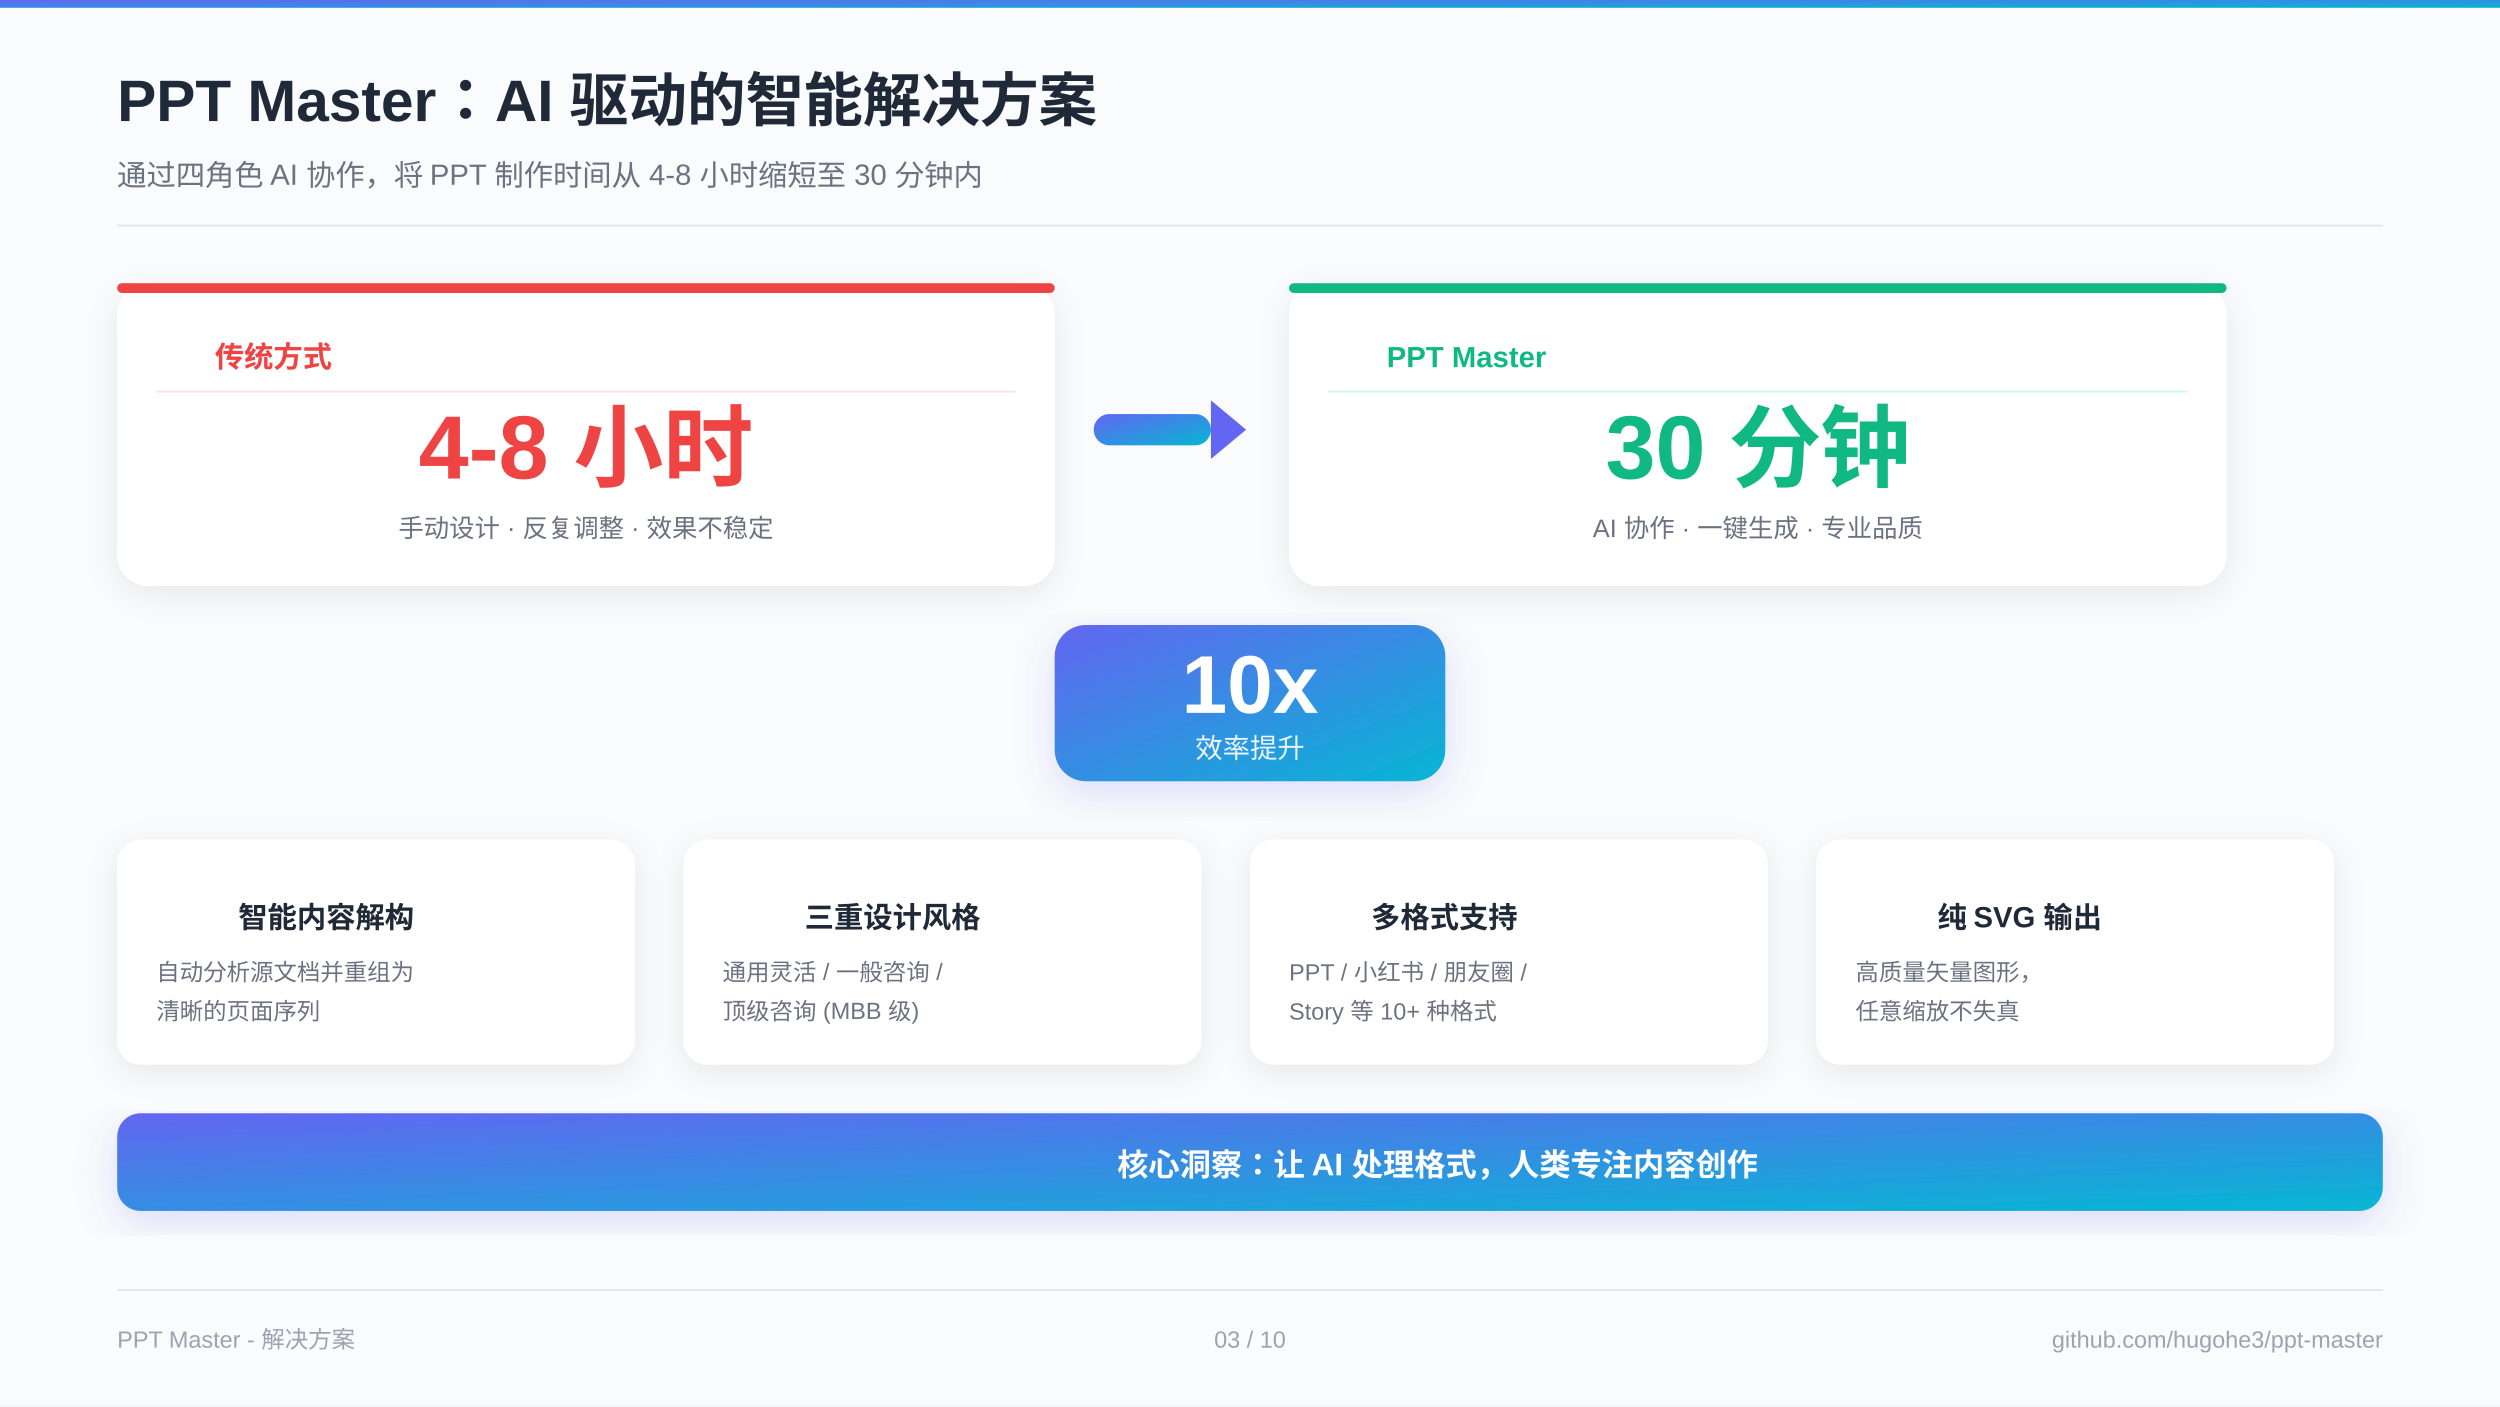
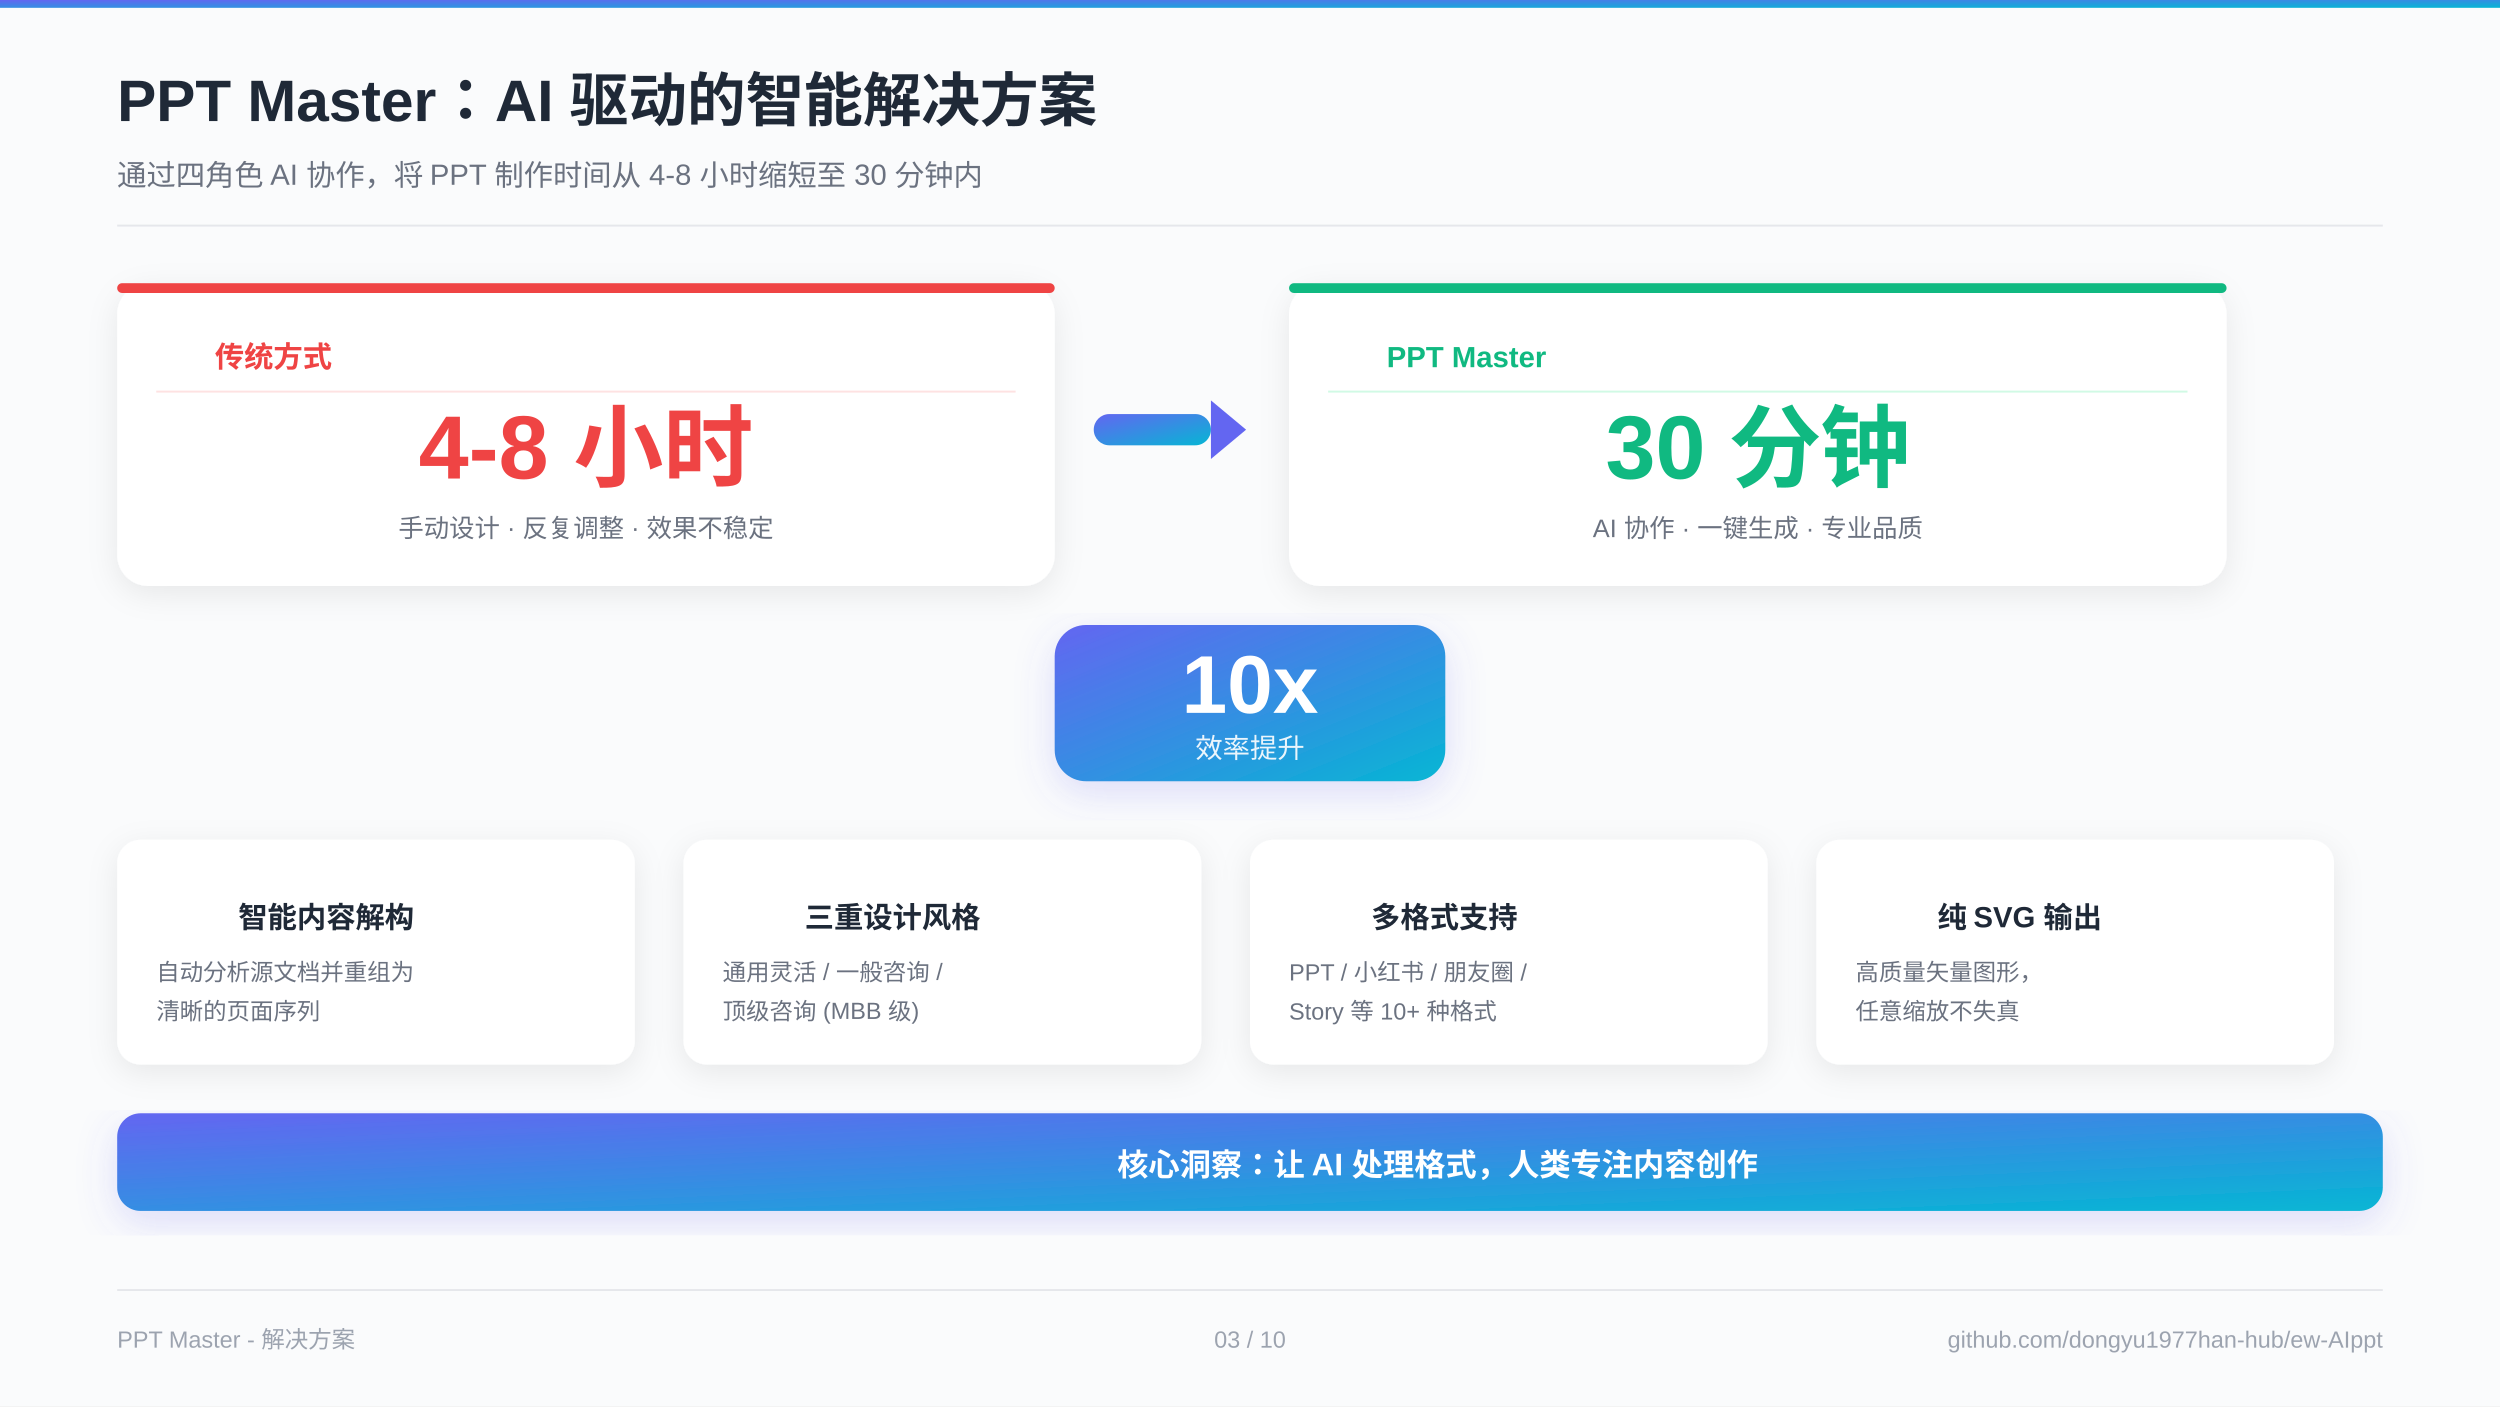
<svg xmlns="http://www.w3.org/2000/svg" viewBox="0 0 1280 720" width="1280" height="720">
  <defs>
    <linearGradient id="gradient1" x1="0%" y1="0%" x2="100%" y2="100%">
      <stop offset="0%" stop-color="#6366F1" />
      <stop offset="100%" stop-color="#06B6D4" />
    </linearGradient>
    <filter id="cardShadow" x="-15%" y="-15%" width="140%" height="140%">
      <feGaussianBlur in="SourceAlpha" stdDeviation="8" />
      <feOffset dx="0" dy="4" result="offsetBlur" />
      <feFlood flood-color="#000000" flood-opacity="0.08" result="shadowColor" />
      <feComposite in="shadowColor" in2="offsetBlur" operator="in" result="shadow" />
      <feMerge>
        <feMergeNode in="shadow" />
        <feMergeNode in="SourceGraphic" />
      </feMerge>
    </filter>
    <filter id="accentShadow" x="-15%" y="-15%" width="140%" height="140%">
      <feGaussianBlur in="SourceAlpha" stdDeviation="10" />
      <feOffset dx="0" dy="6" result="offsetBlur" />
      <feFlood flood-color="#6366F1" flood-opacity="0.20" result="shadowColor" />
      <feComposite in="shadowColor" in2="offsetBlur" operator="in" result="shadow" />
      <feMerge>
        <feMergeNode in="shadow" />
        <feMergeNode in="SourceGraphic" />
      </feMerge>
    </filter>
  </defs>
  <rect width="1280" height="720" fill="#FAFBFC" />
  <rect x="0" y="0" width="1280" height="4" fill="url(#gradient1)" />
  <text x="60" y="62" font-family="Microsoft YaHei, Arial, sans-serif" font-size="30" font-weight="bold" fill="#1F2937">PPT Master：AI 驱动的智能解决方案</text>
  <text x="60" y="95" font-family="Microsoft YaHei, Arial, sans-serif" font-size="15" fill="#6B7280">通过四角色 AI 协作，将 PPT 制作时间从 4-8 小时缩短至 30 分钟内</text>
  <rect x="60" y="115" width="1160" height="1" fill="#E5E7EB" />
  <g transform="translate(60, 145)">
    <g filter="url(#cardShadow)">
      <rect width="480" height="155" rx="16" fill="#FFFFFF" />
    </g>
    <rect x="0" y="0" width="480" height="5" rx="2.5" fill="#EF4444" />
    <use data-icon="circle-x" x="20" y="25" width="22" height="22" fill="#EF4444" />
    <text x="50" y="43" font-family="Microsoft YaHei, Arial, sans-serif" font-size="15" font-weight="bold" fill="#EF4444">传统方式</text>
    <rect x="20" y="55" width="440" height="1" fill="#FEE2E2" />
    <text x="240" y="100" font-family="Arial, sans-serif" font-size="46" font-weight="bold" text-anchor="middle" fill="#EF4444">4-8 小时</text>
    <text x="240" y="130" font-family="Microsoft YaHei, Arial, sans-serif" font-size="13" text-anchor="middle" fill="#6B7280">手动设计 · 反复调整 · 效果不稳定</text>
    <g transform="translate(500, 55)">
      <rect x="0" y="12" width="60" height="16" rx="8" fill="url(#gradient1)" />
      <polygon points="60,5 78,20 60,35" fill="#6366F1" />
    </g>
    <g transform="translate(600, 0)">
      <g filter="url(#cardShadow)">
        <rect width="480" height="155" rx="16" fill="#FFFFFF" />
      </g>
      <rect x="0" y="0" width="480" height="5" rx="2.5" fill="#10B981" />
      <use data-icon="circle-checkmark" x="20" y="25" width="22" height="22" fill="#10B981" />
      <text x="50" y="43" font-family="Microsoft YaHei, Arial, sans-serif" font-size="15" font-weight="bold" fill="#10B981">PPT Master</text>
      <rect x="20" y="55" width="440" height="1" fill="#D1FAE5" />
      <text x="240" y="100" font-family="Arial, sans-serif" font-size="46" font-weight="bold" text-anchor="middle" fill="#10B981">30 分钟</text>
      <text x="240" y="130" font-family="Microsoft YaHei, Arial, sans-serif" font-size="13" text-anchor="middle" fill="#6B7280">AI 协作 · 一键生成 · 专业品质</text>
    </g>
  </g>
  <g transform="translate(540, 320)">
    <g filter="url(#accentShadow)">
      <rect width="200" height="80" rx="16" fill="url(#gradient1)" />
    </g>
    <text x="100" y="45" font-family="Arial, sans-serif" font-size="42" font-weight="bold" text-anchor="middle" fill="#FFFFFF">10x</text>
    <text x="100" y="68" font-family="Microsoft YaHei, Arial, sans-serif" font-size="14" text-anchor="middle" fill="#FFFFFF" fill-opacity="0.9">效率提升</text>
  </g>
  <g transform="translate(60, 430)">
    <g filter="url(#cardShadow)">
      <rect width="265" height="115" rx="12" fill="#FFFFFF" />
    </g>
    <use data-icon="robot" x="20" y="22" width="32" height="32" fill="#6366F1" />
    <text x="62" y="45" font-family="Microsoft YaHei, Arial, sans-serif" font-size="15" font-weight="bold" fill="#1F2937">智能内容解构</text>
    <text x="20" y="72" font-family="Microsoft YaHei, Arial, sans-serif" font-size="12" fill="#6B7280">自动分析源文档并重组为</text>
    <text x="20" y="92" font-family="Microsoft YaHei, Arial, sans-serif" font-size="12" fill="#6B7280">清晰的页面序列</text>
    <g transform="translate(290, 0)">
      <g filter="url(#cardShadow)">
        <rect width="265" height="115" rx="12" fill="#FFFFFF" />
      </g>
      <use data-icon="brush" x="20" y="22" width="32" height="32" fill="#06B6D4" />
      <text x="62" y="45" font-family="Microsoft YaHei, Arial, sans-serif" font-size="15" font-weight="bold" fill="#1F2937">三重设计风格</text>
      <text x="20" y="72" font-family="Microsoft YaHei, Arial, sans-serif" font-size="12" fill="#6B7280">通用灵活 / 一般咨询 /</text>
      <text x="20" y="92" font-family="Microsoft YaHei, Arial, sans-serif" font-size="12" fill="#6B7280">顶级咨询 (MBB 级)</text>
    </g>
    <g transform="translate(580, 0)">
      <g filter="url(#cardShadow)">
        <rect width="265" height="115" rx="12" fill="#FFFFFF" />
      </g>
      <use data-icon="grid" x="20" y="22" width="32" height="32" fill="#10B981" />
      <text x="62" y="45" font-family="Microsoft YaHei, Arial, sans-serif" font-size="15" font-weight="bold" fill="#1F2937">多格式支持</text>
      <text x="20" y="72" font-family="Microsoft YaHei, Arial, sans-serif" font-size="12" fill="#6B7280">PPT / 小红书 / 朋友圈 /</text>
      <text x="20" y="92" font-family="Microsoft YaHei, Arial, sans-serif" font-size="12" fill="#6B7280">Story 等 10+ 种格式</text>
    </g>
    <g transform="translate(870, 0)">
      <g filter="url(#cardShadow)">
        <rect width="265" height="115" rx="12" fill="#FFFFFF" />
      </g>
      <use data-icon="vector-square" x="20" y="22" width="32" height="32" fill="#8B5CF6" />
      <text x="62" y="45" font-family="Microsoft YaHei, Arial, sans-serif" font-size="15" font-weight="bold" fill="#1F2937">纯 SVG 输出</text>
      <text x="20" y="72" font-family="Microsoft YaHei, Arial, sans-serif" font-size="12" fill="#6B7280">高质量矢量图形，</text>
      <text x="20" y="92" font-family="Microsoft YaHei, Arial, sans-serif" font-size="12" fill="#6B7280">任意缩放不失真</text>
    </g>
  </g>
  <g filter="url(#accentShadow)">
    <rect x="60" y="570" width="1160" height="50" rx="12" fill="url(#gradient1)" />
  </g>
  <use data-icon="lightbulb" x="540" y="582" width="24" height="24" fill="#FFFFFF" />
  <text x="572" y="602" font-family="Microsoft YaHei, Arial, sans-serif" font-size="16" font-weight="bold" fill="#FFFFFF">核心洞察：让 AI 处理格式，人类专注内容创作</text>
  <rect x="60" y="660" width="1160" height="1" fill="#E5E7EB" />
  <text x="60" y="690" font-family="Microsoft YaHei, Arial, sans-serif" font-size="12" fill="#9CA3AF">PPT Master - 解决方案</text>
  <text x="640" y="690" font-family="Arial, sans-serif" font-size="12" text-anchor="middle" fill="#9CA3AF">03 / 10</text>
-   <text x="1220" y="690" font-family="Arial, sans-serif" font-size="12" text-anchor="end" fill="#9CA3AF">github.com/hugohe3/ppt-master</text>
+   <text x="1220" y="690" font-family="Arial, sans-serif" font-size="12" text-anchor="end" fill="#9CA3AF">github.com/dongyu1977han-hub/ew-AIppt</text>
</svg>
